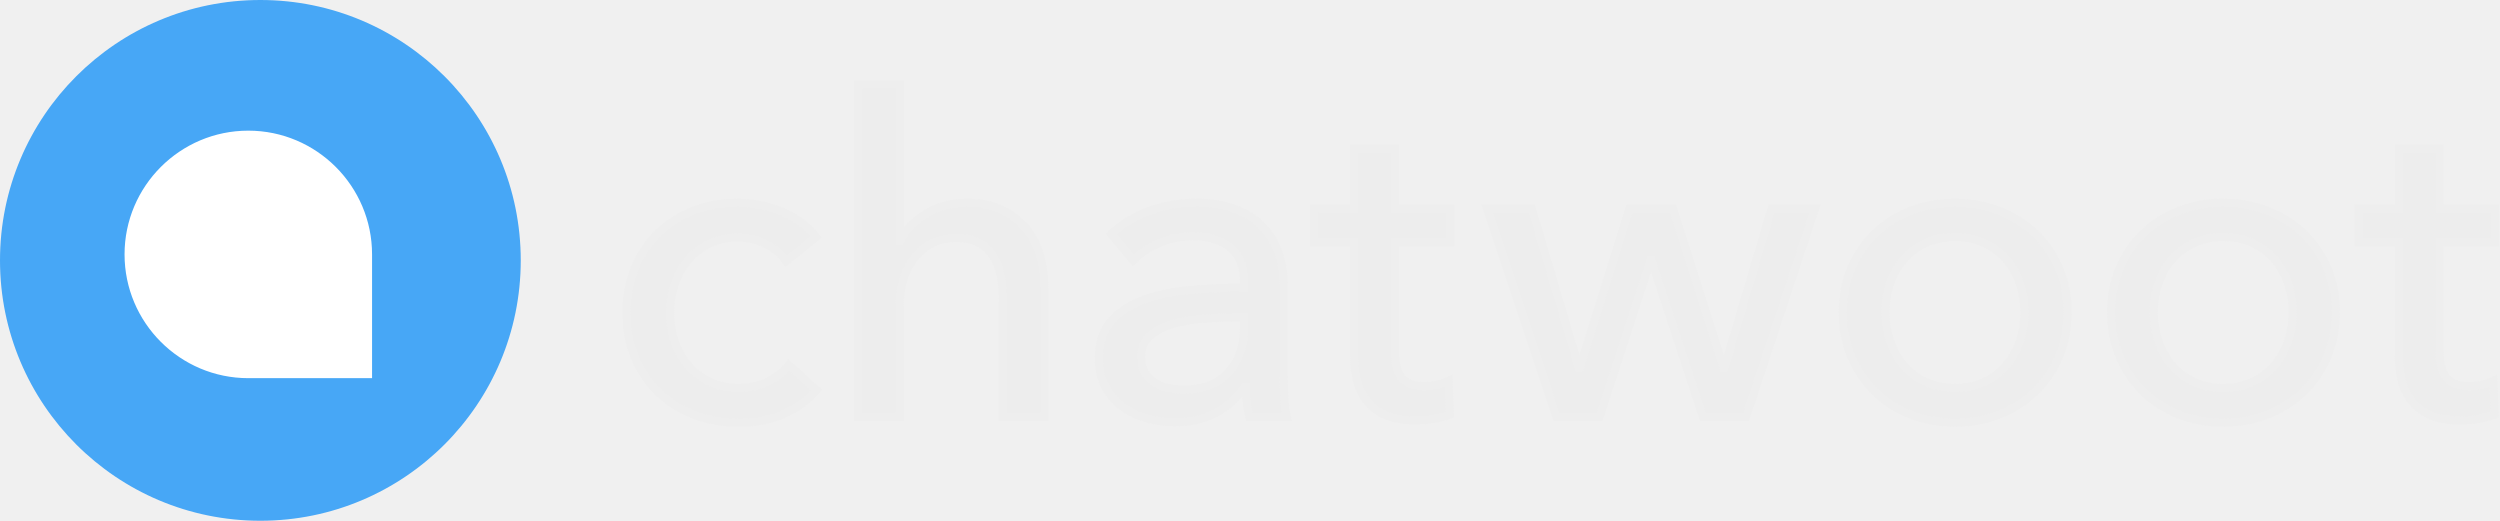
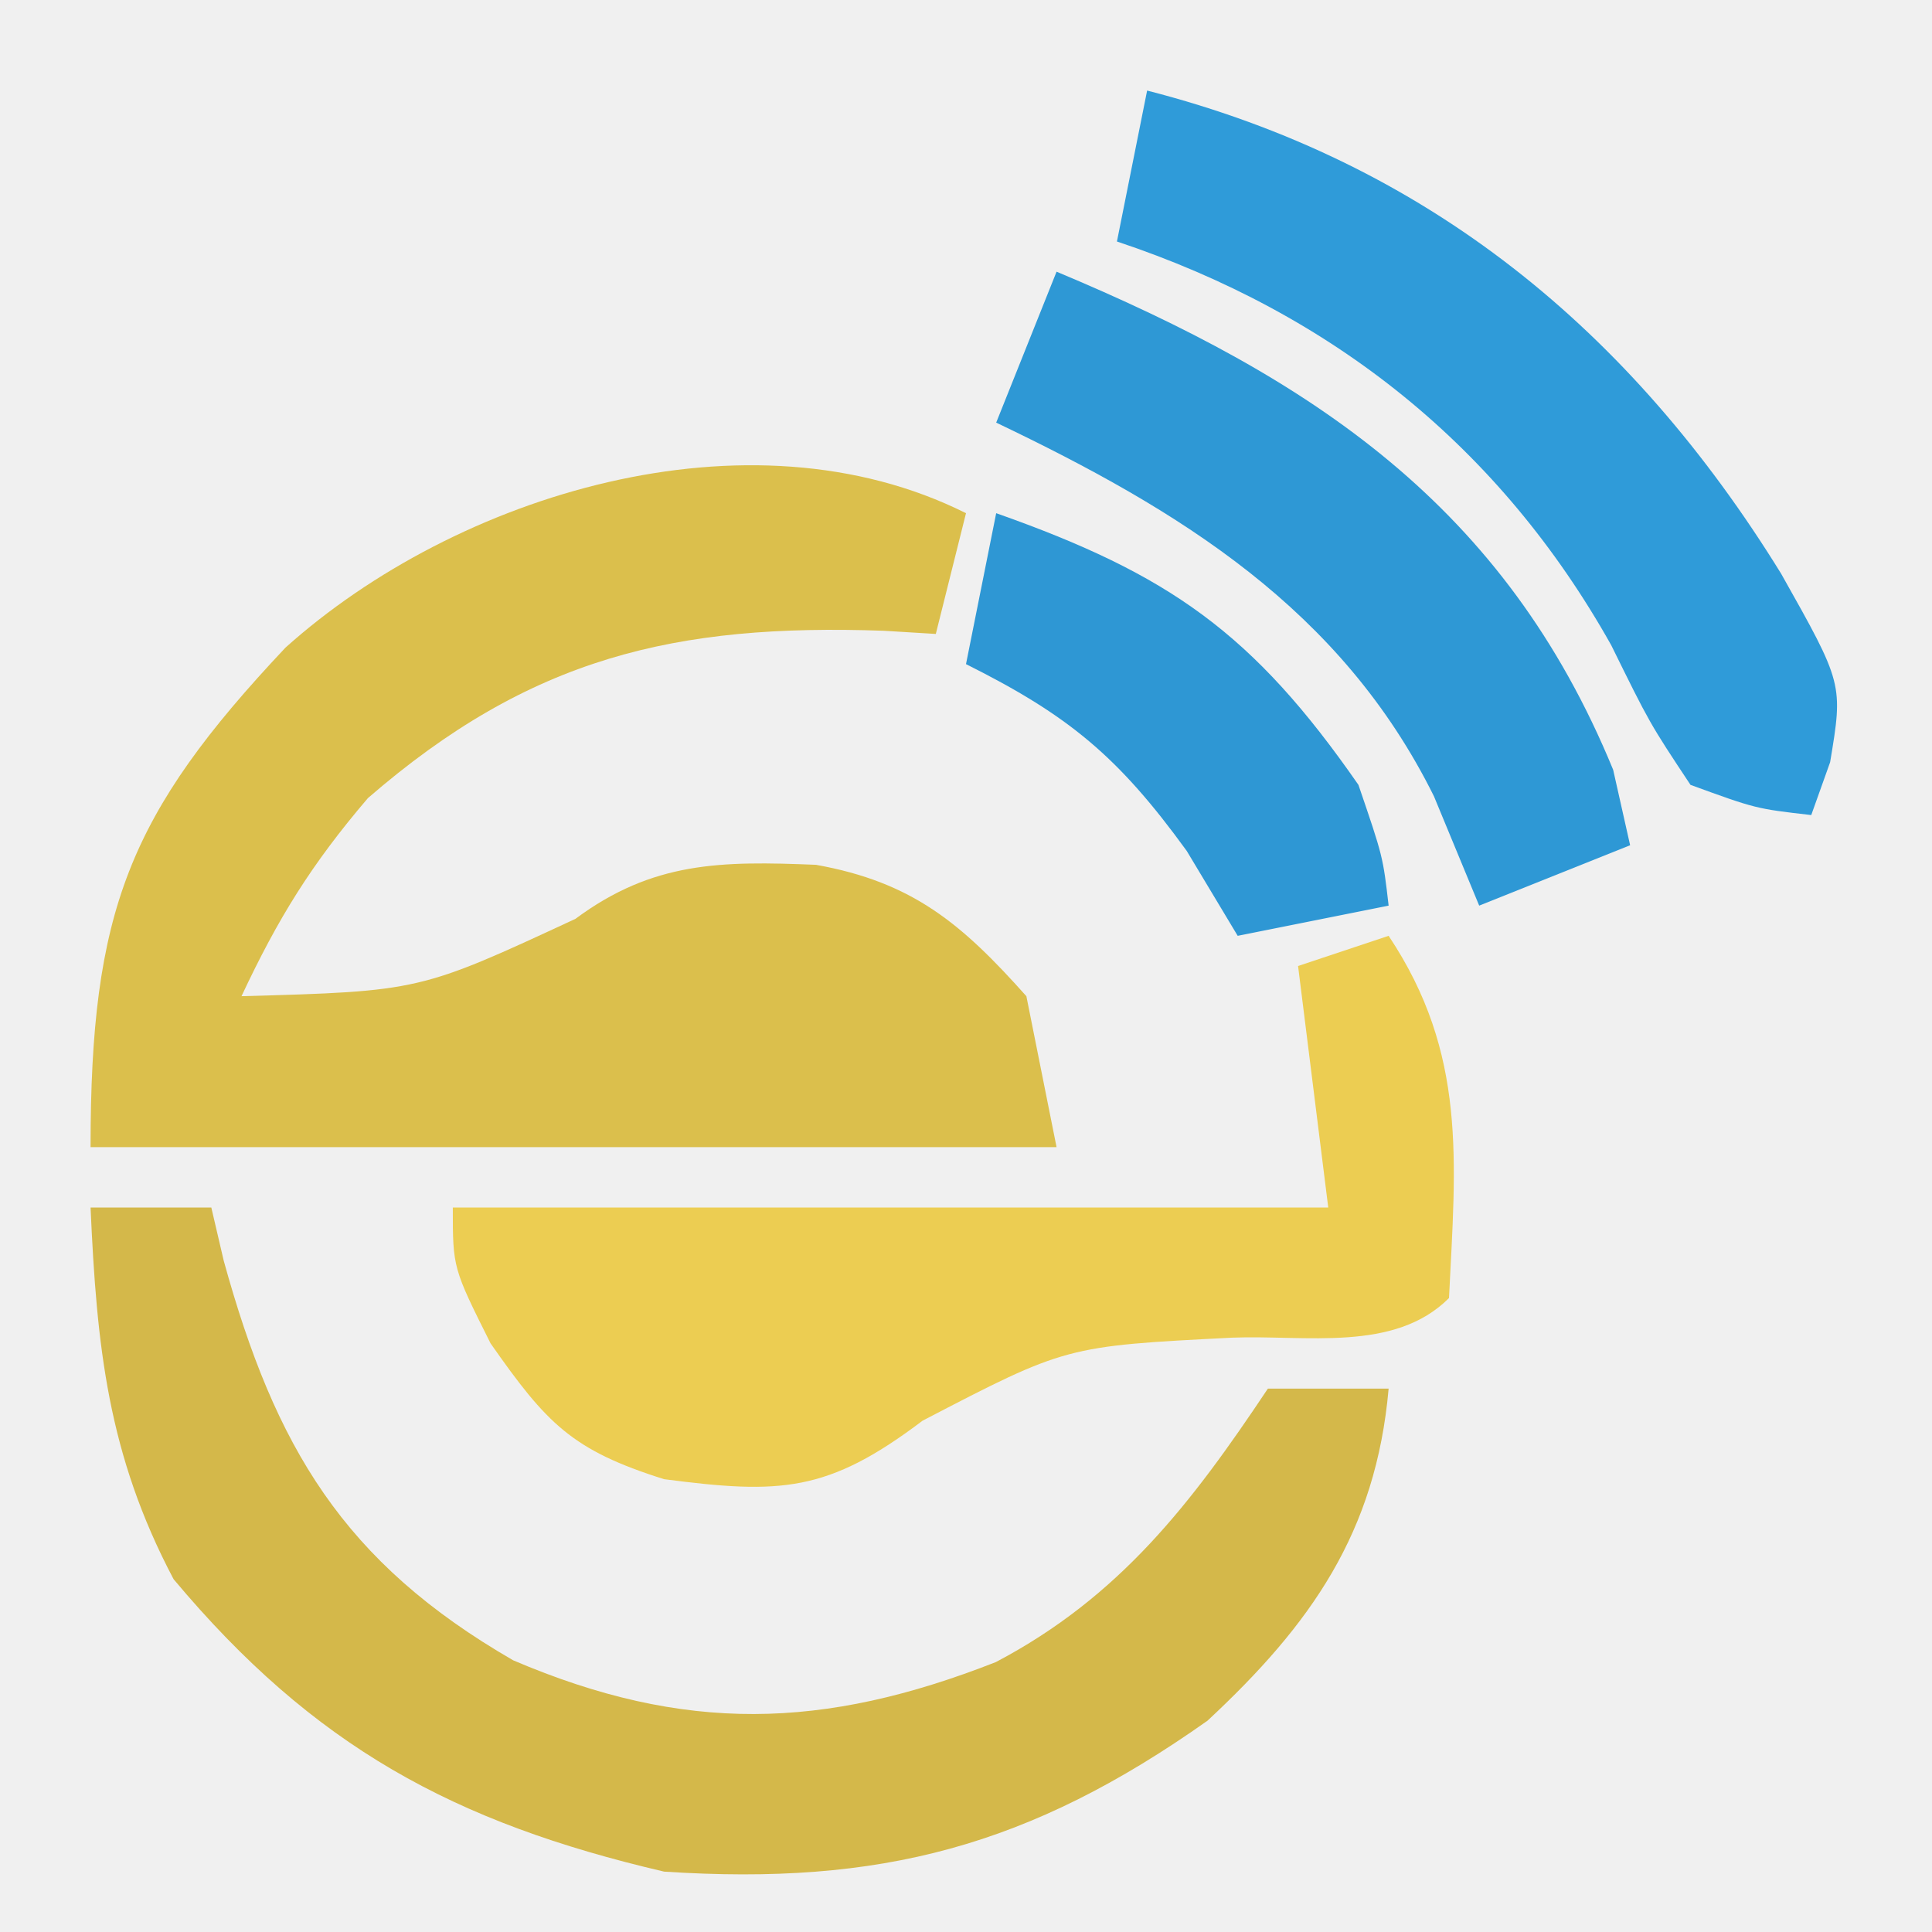
- <svg xmlns="http://www.w3.org/2000/svg" width="2458px" height="512px" viewBox="0 0 2458 512" version="1.1">
-   <g id="Page-1" stroke="none" stroke-width="1" fill="none" fill-rule="evenodd">
-     <g id="logo" fill-rule="nonzero">
-       <g id="woot-log">
-         <circle id="Oval" fill="#47A7F6" cx="256" cy="256" r="256" />
-         <path d="M362.808,368.808 L244.123,368.808 C178.699,368.808 125.457,315.562 125.457,250.122 C125.457,184.703 178.699,131.457 244.124,131.457 C309.565,131.457 362.808,184.703 362.808,250.122 L362.808,368.808 Z" id="Fill-1" stroke="#FFFFFF" stroke-width="6" fill="#FFFFFF" />
-       </g>
-       <path d="M772.982,256.848 C768.658,250.217 762.171,244.667 753.522,240.198 C744.872,235.73 735.647,233.495 725.844,233.495 C715.177,233.495 705.735,235.513 697.518,239.55 C689.302,243.586 682.31,248.992 676.544,255.767 C670.778,262.542 666.381,270.398 663.354,279.336 C660.327,288.273 658.813,297.643 658.813,307.446 C658.813,317.248 660.327,326.618 663.354,335.555 C666.381,344.493 670.778,352.349 676.544,359.124 C682.31,365.899 689.374,371.305 697.735,375.341 C706.095,379.378 715.609,381.396 726.277,381.396 C736.656,381.396 746.098,379.378 754.603,375.341 C763.108,371.305 770.099,365.827 775.577,358.908 L802.822,383.558 C794.173,393.649 783.361,401.505 770.387,407.127 C757.414,412.749 742.71,415.56 726.277,415.56 C710.42,415.56 695.789,412.965 682.382,407.776 C668.976,402.586 657.372,395.307 647.569,385.937 C637.767,376.567 630.055,365.251 624.433,351.989 C618.811,338.727 616,323.879 616,307.446 C616,291.3 618.739,276.597 624.217,263.335 C629.695,250.073 637.335,238.685 647.137,229.171 C656.939,219.657 668.544,212.305 681.95,207.115 C695.356,201.926 709.843,199.331 725.412,199.331 C739.827,199.331 754.17,202.214 768.441,207.98 C782.713,213.746 794.028,222.107 802.389,233.063 L772.982,256.848 Z M885.421,236.09 C890.322,225.999 898.683,217.35 910.504,210.143 C922.324,202.935 935.586,199.331 950.29,199.331 C963.552,199.331 974.94,201.565 984.454,206.034 C993.968,210.503 1001.896,216.485 1008.239,223.981 C1014.582,231.477 1019.267,240.27 1022.294,250.361 C1025.321,260.452 1026.835,271.263 1026.835,282.795 L1026.835,409.938 L986.184,409.938 L986.184,296.634 C986.184,288.273 985.535,280.345 984.238,272.849 C982.94,265.353 980.562,258.722 977.102,252.956 C973.643,247.19 968.958,242.577 963.047,239.117 C957.137,235.658 949.425,233.928 939.911,233.928 C923.766,233.928 910.504,240.054 900.125,252.307 C889.746,264.56 884.556,280.921 884.556,301.391 L884.556,409.938 L843.905,409.938 L843.905,83 L884.556,83 L884.556,236.09 L885.421,236.09 Z M1223.171,277.174 C1223.171,261.893 1218.558,250.577 1209.332,243.226 C1200.106,235.874 1187.853,232.198 1172.573,232.198 C1161.041,232.198 1150.157,234.432 1139.923,238.901 C1129.688,243.37 1121.111,249.064 1114.191,255.983 L1092.568,230.036 C1102.659,220.522 1114.984,213.026 1129.544,207.548 C1144.103,202.07 1159.743,199.331 1176.465,199.331 C1191.169,199.331 1203.926,201.421 1214.738,205.602 C1225.549,209.782 1234.415,215.476 1241.334,222.684 C1248.253,229.892 1253.443,238.396 1256.902,248.199 C1260.362,258.001 1262.092,268.524 1262.092,279.768 L1262.092,369.287 C1262.092,376.206 1262.308,383.486 1262.741,391.126 C1263.173,398.766 1263.966,405.037 1265.119,409.938 L1228.36,409.938 C1226.054,400.136 1224.9,390.333 1224.9,380.531 L1223.603,380.531 C1216.107,391.487 1206.665,399.991 1195.277,406.046 C1183.889,412.1 1170.411,415.128 1154.842,415.128 C1146.77,415.128 1138.337,414.046 1129.544,411.884 C1120.75,409.722 1112.75,406.19 1105.542,401.289 C1098.334,396.388 1092.352,389.901 1087.595,381.828 C1082.838,373.756 1080.46,363.809 1080.46,351.989 C1080.46,336.42 1084.64,324.095 1093.001,315.014 C1101.362,305.932 1112.317,299.013 1125.868,294.256 C1139.418,289.499 1154.698,286.399 1171.708,284.958 C1188.718,283.516 1205.872,282.795 1223.171,282.795 L1223.171,277.174 Z M1213.224,312.203 C1203.133,312.203 1192.682,312.635 1181.871,313.5 C1171.059,314.365 1161.257,316.095 1152.464,318.689 C1143.67,321.284 1136.391,325.176 1130.625,330.366 C1124.859,335.555 1121.976,342.475 1121.976,351.124 C1121.976,357.178 1123.201,362.224 1125.651,366.26 C1128.102,370.296 1131.345,373.612 1135.382,376.206 C1139.418,378.801 1143.887,380.603 1148.788,381.612 C1153.689,382.621 1158.734,383.126 1163.924,383.126 C1182.952,383.126 1197.584,377.432 1207.818,366.044 C1218.053,354.655 1223.171,340.312 1223.171,323.014 L1223.171,312.203 L1213.224,312.203 Z M1425.993,238.252 L1371.504,238.252 L1371.504,345.069 C1371.504,357.467 1373.81,366.332 1378.423,371.666 C1383.036,376.999 1390.388,379.666 1400.478,379.666 C1404.226,379.666 1408.263,379.234 1412.587,378.369 C1416.912,377.504 1420.804,376.206 1424.264,374.477 L1425.561,407.776 C1420.66,409.506 1415.254,410.875 1409.344,411.884 C1403.433,412.893 1397.307,413.398 1390.964,413.398 C1371.648,413.398 1356.872,408.064 1346.637,397.397 C1336.402,386.729 1331.285,370.729 1331.285,349.394 L1331.285,238.252 L1291.931,238.252 L1291.931,204.953 L1331.285,204.953 L1331.285,146.139 L1371.504,146.139 L1371.504,204.953 L1425.993,204.953 L1425.993,238.252 Z M1506.078,204.953 L1552.351,361.503 L1553.216,361.503 L1602.083,204.953 L1644.897,204.953 L1694.629,361.503 L1695.494,361.503 L1741.767,204.953 L1784.581,204.953 L1716.685,409.938 L1674.304,409.938 L1623.706,255.983 L1622.841,255.983 L1572.676,409.938 L1530.295,409.938 L1461.967,204.953 L1506.078,204.953 Z M2032.811,307.013 C2032.811,322.87 2030,337.429 2024.378,350.691 C2018.756,363.953 2010.972,375.413 2001.026,385.072 C1991.079,394.73 1979.331,402.226 1965.78,407.56 C1952.23,412.893 1937.671,415.56 1922.102,415.56 C1906.534,415.56 1891.974,412.893 1878.424,407.56 C1864.873,402.226 1853.197,394.73 1843.395,385.072 C1833.592,375.413 1825.88,363.953 1820.258,350.691 C1814.636,337.429 1811.825,322.87 1811.825,307.013 C1811.825,291.156 1814.636,276.669 1820.258,263.551 C1825.88,250.433 1833.592,239.117 1843.395,229.603 C1853.197,220.089 1864.873,212.665 1878.424,207.332 C1891.974,201.998 1906.534,199.331 1922.102,199.331 C1937.671,199.331 1952.23,201.998 1965.78,207.332 C1979.331,212.665 1991.079,220.089 2001.026,229.603 C2010.972,239.117 2018.756,250.433 2024.378,263.551 C2030,276.669 2032.811,291.156 2032.811,307.013 Z M1990.43,307.013 C1990.43,297.211 1988.917,287.841 1985.89,278.903 C1982.862,269.966 1978.466,262.11 1972.7,255.334 C1966.934,248.559 1959.798,243.154 1951.293,239.117 C1942.788,235.081 1933.058,233.063 1922.102,233.063 C1911.146,233.063 1901.416,235.081 1892.911,239.117 C1884.406,243.154 1877.271,248.559 1871.505,255.334 C1865.738,262.11 1861.342,269.966 1858.315,278.903 C1855.287,287.841 1853.774,297.211 1853.774,307.013 C1853.774,316.816 1855.287,326.185 1858.315,335.123 C1861.342,344.06 1865.738,351.989 1871.505,358.908 C1877.271,365.827 1884.406,371.305 1892.911,375.341 C1901.416,379.378 1911.146,381.396 1922.102,381.396 C1933.058,381.396 1942.788,379.378 1951.293,375.341 C1959.798,371.305 1966.934,365.827 1972.7,358.908 C1978.466,351.989 1982.862,344.06 1985.89,335.123 C1988.917,326.185 1990.43,316.816 1990.43,307.013 Z M2296.611,307.013 C2296.611,322.87 2293.8,337.429 2288.178,350.691 C2282.556,363.953 2274.771,375.413 2264.825,385.072 C2254.878,394.73 2243.13,402.226 2229.58,407.56 C2216.029,412.893 2201.47,415.56 2185.901,415.56 C2170.333,415.56 2155.774,412.893 2142.223,407.56 C2128.673,402.226 2116.996,394.73 2107.194,385.072 C2097.392,375.413 2089.68,363.953 2084.058,350.691 C2078.436,337.429 2075.625,322.87 2075.625,307.013 C2075.625,291.156 2078.436,276.669 2084.058,263.551 C2089.68,250.433 2097.392,239.117 2107.194,229.603 C2116.996,220.089 2128.673,212.665 2142.223,207.332 C2155.774,201.998 2170.333,199.331 2185.901,199.331 C2201.47,199.331 2216.029,201.998 2229.58,207.332 C2243.13,212.665 2254.878,220.089 2264.825,229.603 C2274.771,239.117 2282.556,250.433 2288.178,263.551 C2293.8,276.669 2296.611,291.156 2296.611,307.013 Z M2254.23,307.013 C2254.23,297.211 2252.716,287.841 2249.689,278.903 C2246.662,269.966 2242.265,262.11 2236.499,255.334 C2230.733,248.559 2223.597,243.154 2215.092,239.117 C2206.587,235.081 2196.857,233.063 2185.901,233.063 C2174.946,233.063 2165.215,235.081 2156.71,239.117 C2148.205,243.154 2141.07,248.559 2135.304,255.334 C2129.538,262.11 2125.141,269.966 2122.114,278.903 C2119.087,287.841 2117.573,297.211 2117.573,307.013 C2117.573,316.816 2119.087,326.185 2122.114,335.123 C2125.141,344.06 2129.538,351.989 2135.304,358.908 C2141.07,365.827 2148.205,371.305 2156.71,375.341 C2165.215,379.378 2174.946,381.396 2185.901,381.396 C2196.857,381.396 2206.587,379.378 2215.092,375.341 C2223.597,371.305 2230.733,365.827 2236.499,358.908 C2242.265,351.989 2246.662,344.06 2249.689,335.123 C2252.716,326.185 2254.23,316.816 2254.23,307.013 Z M2453.16,238.252 L2398.671,238.252 L2398.671,345.069 C2398.671,357.467 2400.977,366.332 2405.59,371.666 C2410.203,376.999 2417.554,379.666 2427.645,379.666 C2431.393,379.666 2435.429,379.234 2439.754,378.369 C2444.079,377.504 2447.971,376.206 2451.43,374.477 L2452.728,407.776 C2447.827,409.506 2442.421,410.875 2436.511,411.884 C2430.6,412.893 2424.474,413.398 2418.131,413.398 C2398.815,413.398 2384.039,408.064 2373.804,397.397 C2363.569,386.729 2358.452,370.729 2358.452,349.394 L2358.452,238.252 L2319.098,238.252 L2319.098,204.953 L2358.452,204.953 L2358.452,146.139 L2398.671,146.139 L2398.671,204.953 L2453.16,204.953 L2453.16,238.252 Z" id="chatwoot" stroke="#EEEEEE" stroke-width="8" fill="#EDEDED" />
-     </g>
-   </g>
+ <svg xmlns="http://www.w3.org/2000/svg" version="1.1" width="64" height="64">
+   <path d="M0 0 C-0.33 1.32 -0.66 2.64 -1 4 C-1.568 3.965 -2.137 3.93 -2.723 3.895 C-9.635 3.652 -14.436 4.778 -19.812 9.438 C-21.692 11.639 -22.79 13.421 -24 16 C-18.101 15.836 -18.101 15.836 -12.938 13.438 C-10.37 11.532 -8.107 11.52 -4.969 11.648 C-1.759 12.222 -0.136 13.605 2 16 C2.33 17.65 2.66 19.3 3 21 C-7.56 21 -18.12 21 -29 21 C-29 13.178 -27.747 9.978 -22.543 4.453 C-16.891 -0.618 -7.216 -3.608 0 0 Z " fill="#DBBF4C" transform="translate(32,17)" />
+   <path d="M0 0 C1.32 0 2.64 0 4 0 C4.135 0.58 4.271 1.16 4.41 1.758 C6.115 7.943 8.369 11.748 14 15 C19.675 17.423 24.275 17.302 29.988 15.059 C34.097 12.896 36.473 9.791 39 6 C40.32 6 41.64 6 43 6 C42.579 10.766 40.423 13.814 37 17 C31.104 21.168 26.163 22.47 19 22 C12.035 20.375 7.389 17.854 2.75 12.312 C0.57 8.187 0.205 4.606 0 0 Z " fill="#D4B84A" transform="translate(3,40)" />
+   <path d="M0 0 C2.606 3.909 2.223 7.461 2 12 C0.19 13.81 -2.745 13.216 -5.188 13.312 C-10.689 13.592 -10.689 13.592 -15.438 16.062 C-18.581 18.439 -20.144 18.503 -24 18 C-27.055 17.04 -27.888 16.159 -29.75 13.5 C-31 11 -31 11 -31 9 C-21.43 9 -11.86 9 -2 9 C-2.33 6.36 -2.66 3.72 -3 1 C-2.01 0.67 -1.02 0.34 0 0 Z " fill="#ECCD52" transform="translate(46,31)" />
+   <path d="M0 0 C9.288 2.382 16.027 7.946 21 16 C23.058 19.654 23.058 19.654 22.625 22.25 C22.316 23.116 22.316 23.116 22 24 C20.164 23.789 20.164 23.789 18 23 C16.648 20.961 16.648 20.961 15.375 18.375 C11.695 11.814 6.157 7.386 -1 5 C-0.67 3.35 -0.34 1.7 0 0 Z " fill="#2F9BD9" transform="translate(38,3)" />
+   <path d="M0 0 C8.486 3.551 14.847 7.759 18.438 16.5 C18.623 17.325 18.809 18.15 19 19 C17.35 19.66 15.7 20.32 14 21 C13.258 19.206 13.258 19.206 12.5 17.375 C9.425 11.181 4.096 7.912 -2 5 C-1.34 3.35 -0.68 1.7 0 0 Z " fill="#2E98D5" transform="translate(35,9)" />
+   <path d="M0 0 C5.742 2.027 8.513 3.974 12 9 C12.812 11.375 12.812 11.375 13 13 C11.35 13.33 9.7 13.66 8 14 C7.443 13.072 6.886 12.144 6.312 11.188 C4.042 8.058 2.405 6.702 -1 5 C-0.67 3.35 -0.34 1.7 0 0 Z " fill="#2E97D4" transform="translate(33,17)" />
</svg>
